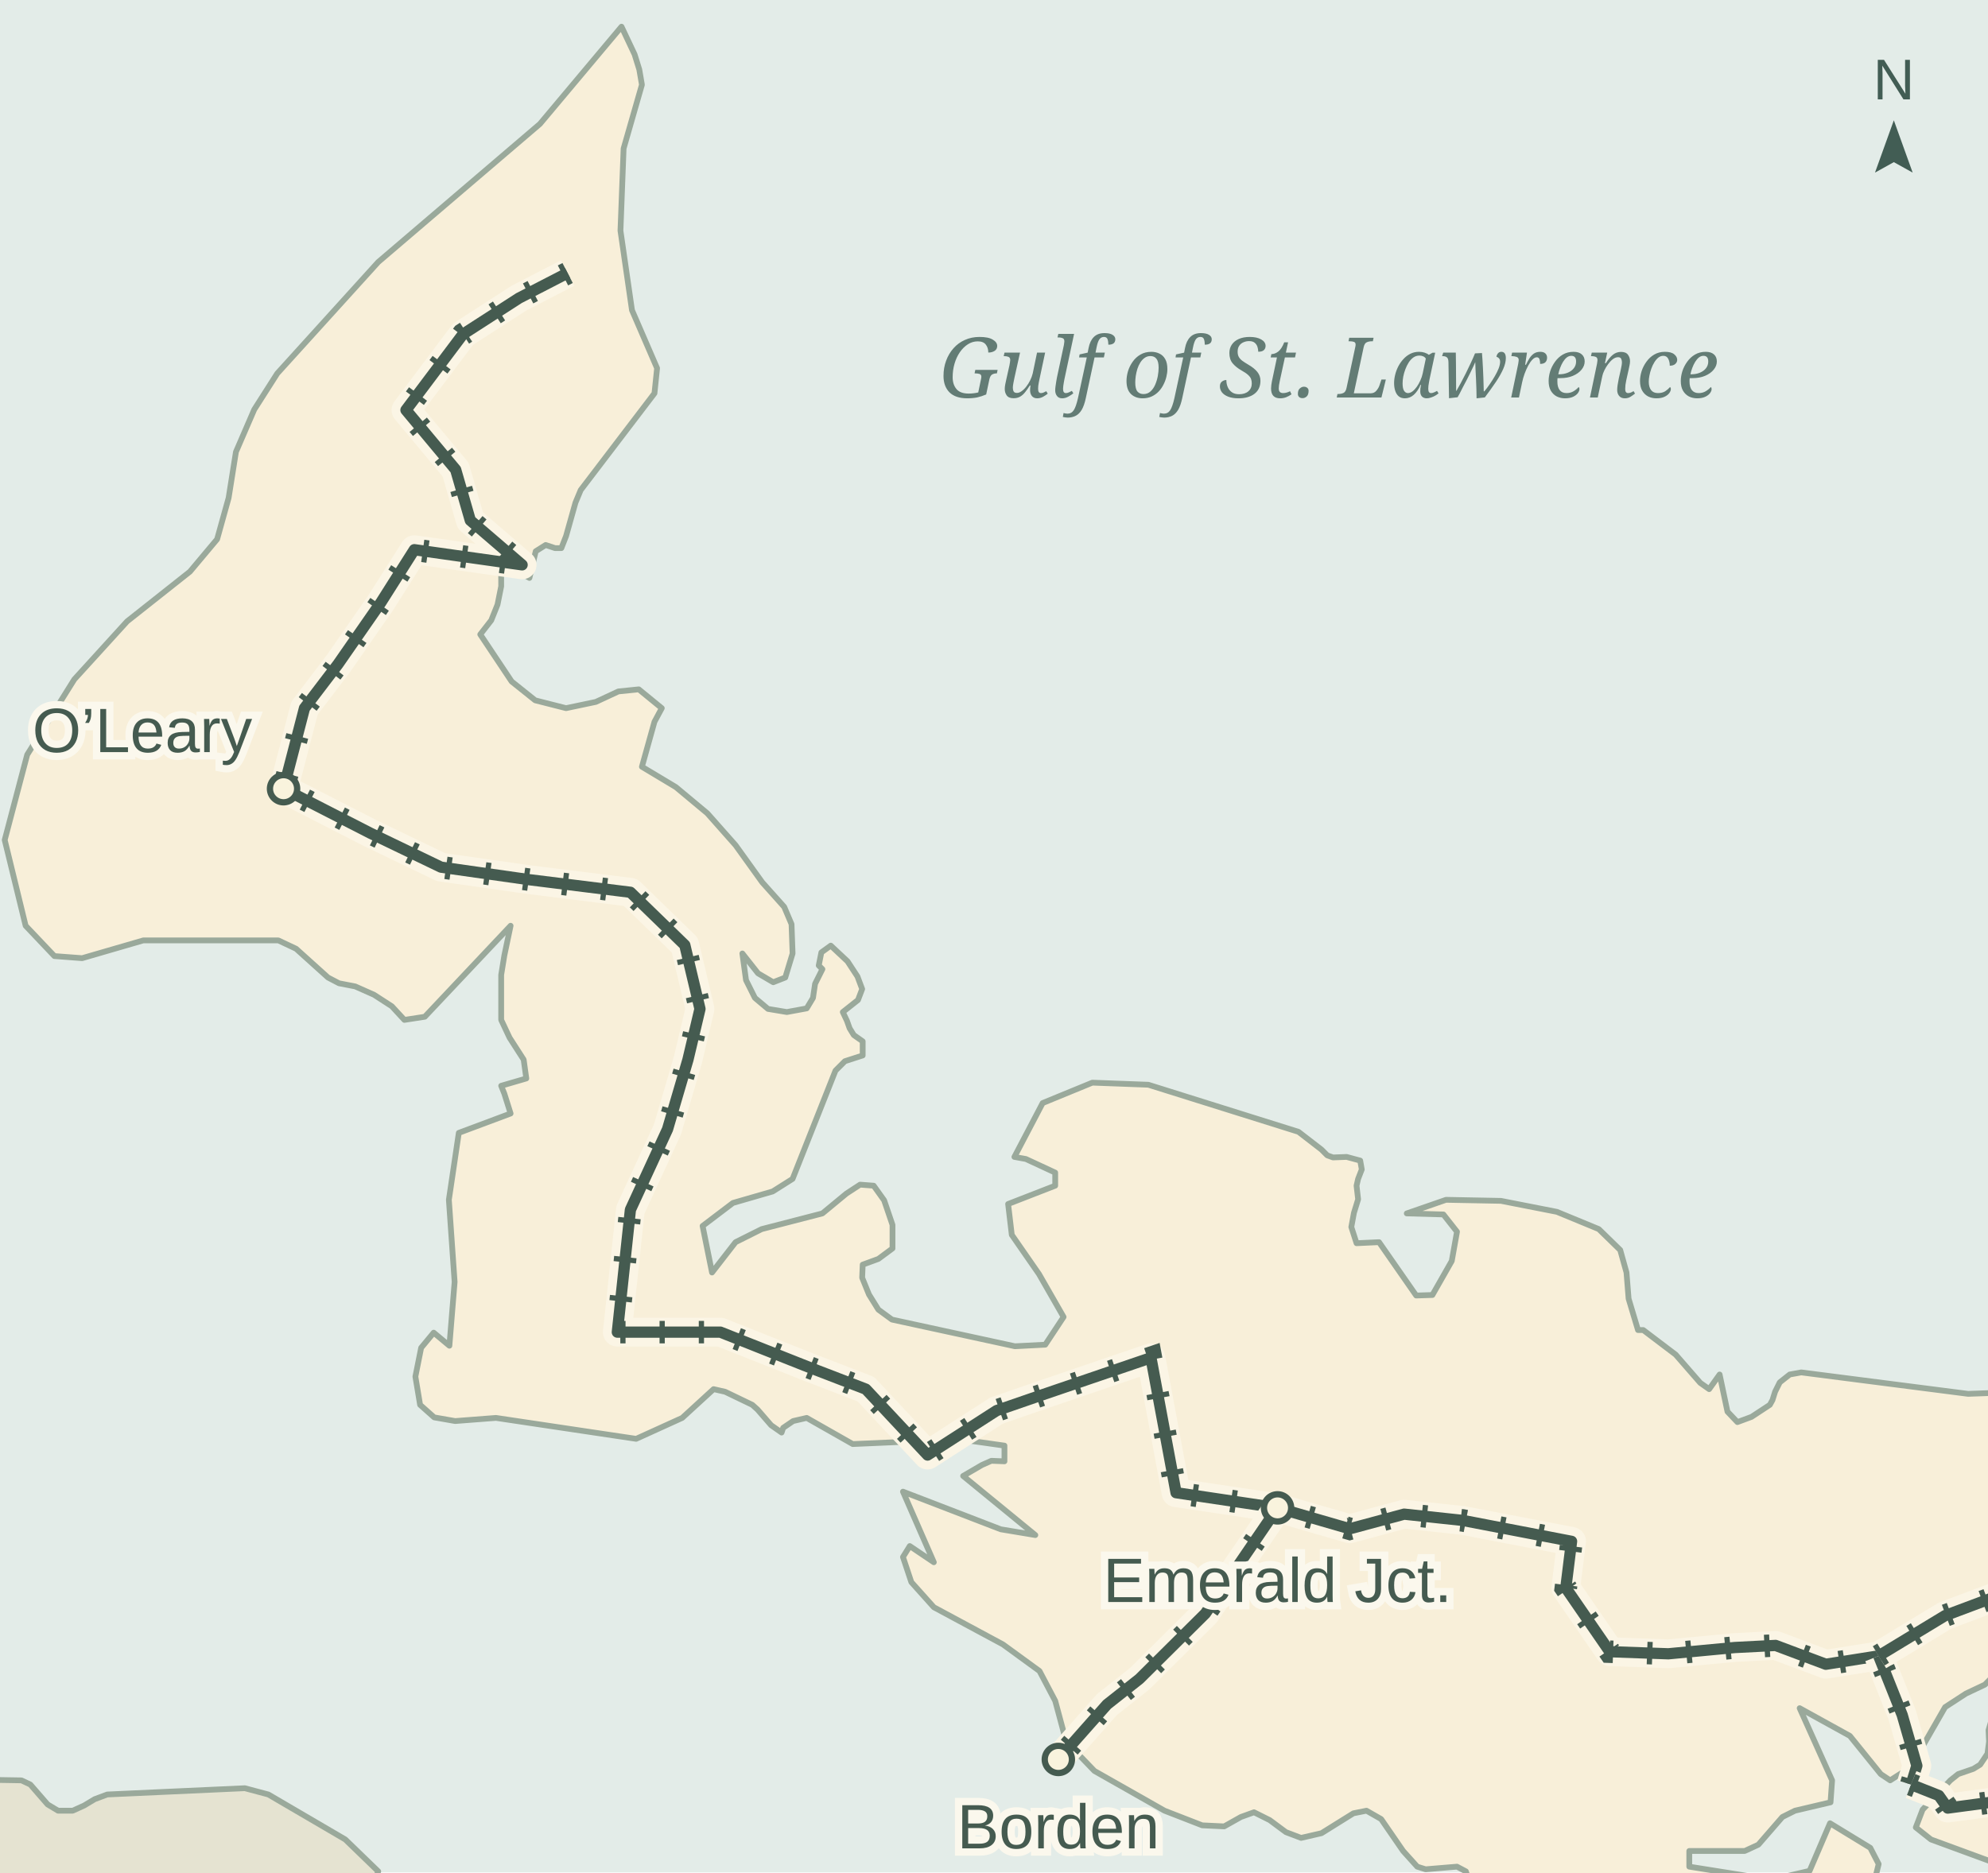
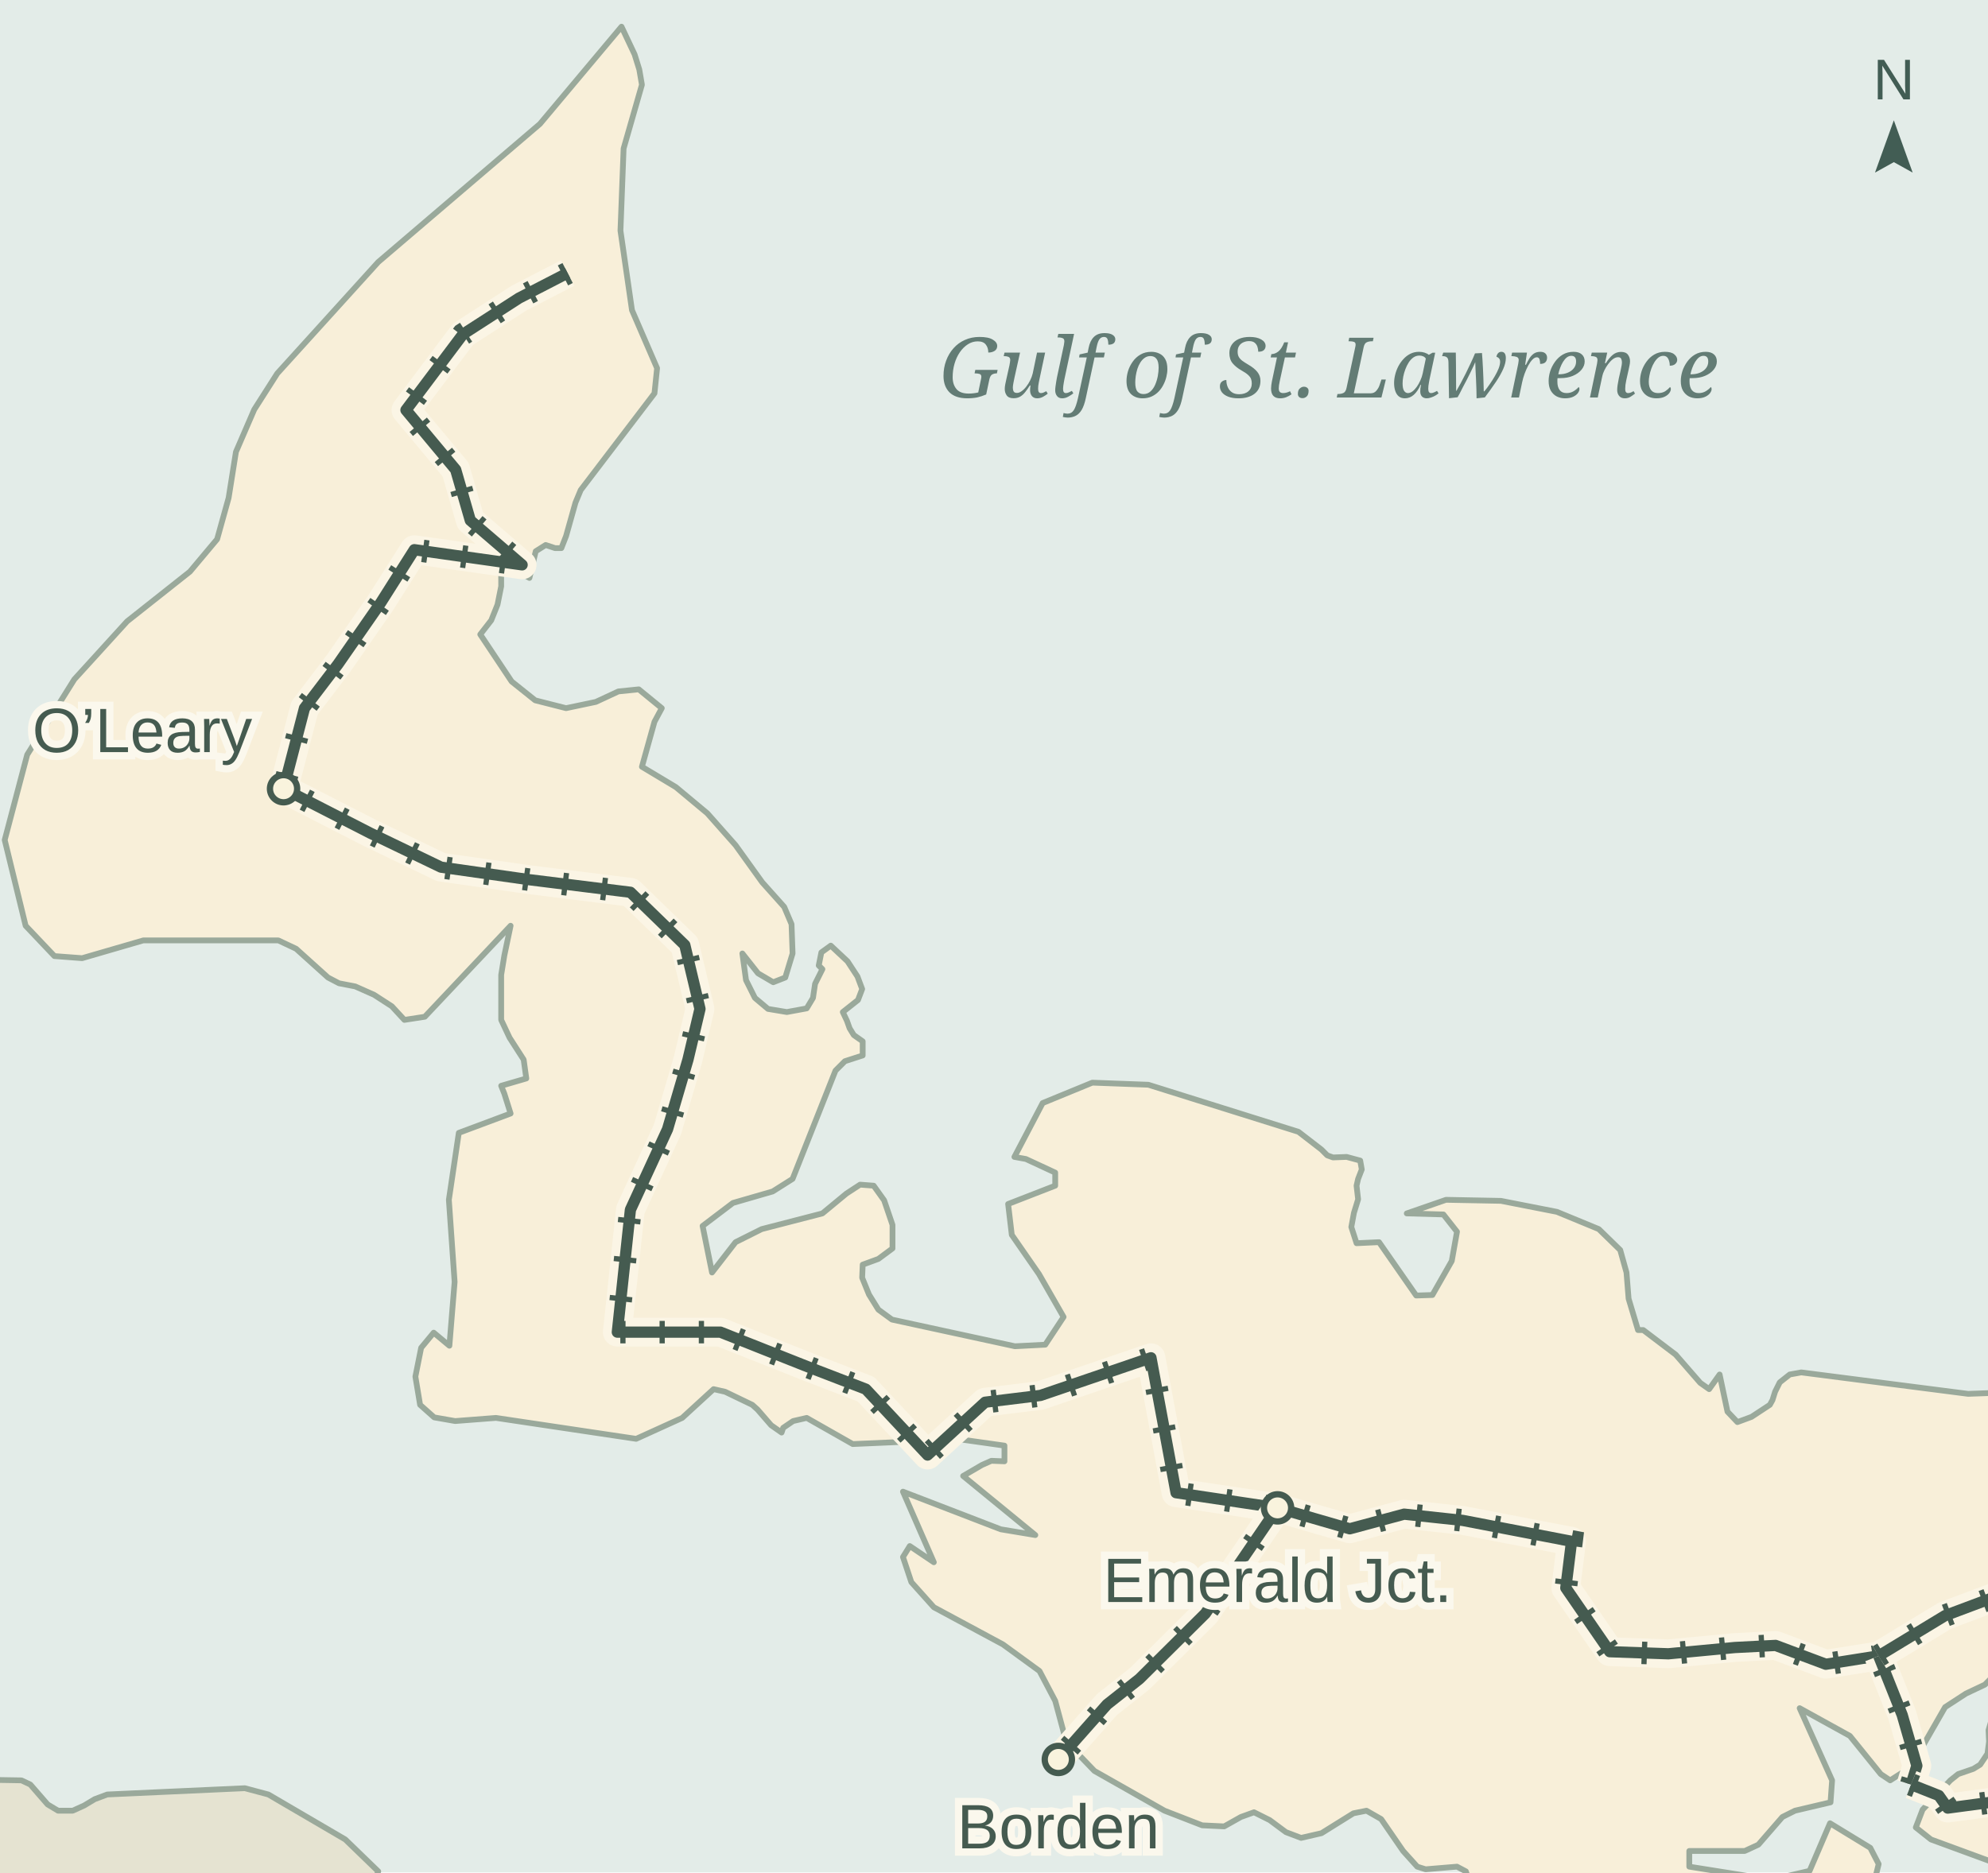
<svg xmlns="http://www.w3.org/2000/svg" width="380" height="358" viewBox="0 0 380 358">
  <rect width="100%" height="100%" fill="#e3ece8" />
  <path d="M-106.8,-68.7 -106.8,-0.7 -106.7,-0.6 -106.8,-0.6 -106.8,141.3 -104.6,143.7 -106.8,143.7 -106.8,155.8 -93.1,165.7 -94.9,157.6 -92.5,153.7 -87.7,154.1 -82.5,158.8 -80.6,164.8 -80.2,173.1 -81.6,188.0 -84.2,203.7 -83.6,211.9 -78.8,215.4 -76.0,218.9 -73.0,226.6 -72.4,234.3 -76.8,237.7 -79.3,238.6 -81.1,240.5 -81.8,242.4 -80.7,243.3 -79.2,244.0 -77.1,247.7 -75.8,249.1 -73.7,249.3 -72.2,248.0 -71.0,246.6 -69.9,246.3 -66.0,249.2 -60.8,254.4 -56.3,260.7 -54.3,267.1 -54.7,282.1 -55.9,287.9 -58.4,293.5 -63.4,299.0 -68.5,300.5 -73.9,301.2 -79.8,304.2 -74.0,303.8 -71.0,304.3 -68.9,305.7 -66.7,306.9 -63.8,305.5 -58.4,301.8 -47.5,301.1 -43.5,299.7 -44.9,296.0 -38.9,287.4 -32.7,294.5 -29.1,306.6 -30.5,313.1 -38.0,315.9 -40.4,323.6 -39.2,346.2 -32.3,341.6 -26.4,339.9 4.1,340.4 5.8,341.2 9.1,345.0 11.1,346.2 13.9,346.2 16.1,345.2 18.1,344.0 20.5,343.1 46.8,341.9 51.3,343.1 66.0,351.7 72.3,357.8 70.5,362.5 72.7,367.9 75.5,369.4 82.2,368.0 82.4,366.3 84.5,363.0 86.9,361.1 88.8,366.4 90.7,368.5 94.8,372.3 96.1,370.6 104.1,364.3 107.3,362.5 111.7,361.7 125.6,362.5 133.1,364.4 147.7,373.3 170.5,379.9 176.9,383.7 182.3,390.1 176.5,396.4 170.6,398.7 157.2,401.4 155.5,403.1 150.2,410.1 147.6,412.4 144.5,413.2 100.1,411.7 97.6,412.4 96.5,415.0 96.5,418.6 95.6,421.9 91.8,423.5 94.4,427.6 103.3,436.1 106.0,439.9 103.6,446.0 97.4,447.5 90.1,446.8 84.4,446.2 78.4,447.8 73.2,451.3 68.8,456.9 65.5,464.4 62.2,470.7 58.0,475.5 53.4,479.7 49.3,484.7 47.1,489.3 45.5,494.6 43.8,499.5 41.3,503.0 41.2,503.1 41.2,503.1 40.4,500.6 27.7,486.1 24.0,483.1 20.5,481.7 16.4,483.1 15.2,486.8 17.1,490.0 22.6,490.0 22.6,493.0 14.3,498.6 0.1,521.1 -7.4,526.1 -12.4,528.5 -14.5,534.3 -15.4,541.1 -17.1,546.7 -21.1,549.5 -26.4,549.6 -31.6,547.9 -35.3,545.2 -29.9,540.8 -24.9,531.2 -21.2,520.1 -19.8,510.8 -21.4,507.5 -28.9,501.5 -31.3,498.5 -32.7,492.7 -32.5,487.7 -31.3,476.2 -36.1,483.7 -39.6,485.7 -42.8,482.9 -59.0,455.1 -64.3,448.5 -70.2,443.5 -72.7,440.3 -73.7,436.0 -73.9,426.4 -74.5,422.0 -75.8,417.9 -79.8,411.5 -86.0,404.7 -92.4,400.3 -96.9,401.4 -81.6,416.6 -77.7,423.5 -80.3,429.4 -80.9,433.4 -79.7,436.9 -76.8,441.4 -69.9,448.5 -68.6,450.9 -66.5,455.7 -65.2,456.6 -60.5,458.8 -57.9,464.2 -54.3,476.2 -51.0,480.9 -44.6,488.1 -42.8,493.0 -46.5,507.1 -54.3,517.4 -63.6,526.5 -72.0,537.1 -69.3,539.4 -64.6,545.7 -62.2,548.2 -65.6,549.6 -72.0,547.4 -75.8,548.2 -77.8,551.6 -80.9,562.4 -82.5,564.7 -86.9,568.8 -90.8,578.2 -106.8,578.2 -106.8,-68.7Z" fill="#e5e3d1" stroke="#9aa99b" stroke-width="1.1" stroke-linejoin="round" />
  <path d="M678.9,249.0 686.5,252.8 686.4,255.4 681.8,258.6 671.2,268.9 633.5,291.8 620.3,296.1 616.1,296.8 612.6,294.7 609.6,291.1 600.2,282.2 603.9,293.5 603.1,297.2 598.1,298.7 593.8,297.3 584.6,291.4 578.9,290.7 578.9,293.5 582.2,296.9 582.8,305.5 586.8,310.0 576.8,312.9 572.0,313.1 567.5,310.0 576.7,321.7 577.3,326.9 570.3,329.1 547.6,323.3 540.4,326.6 554.4,331.9 561.0,337.6 561.7,346.2 557.1,349.2 549.0,349.8 535.6,348.6 524.1,342.0 518.1,340.0 515.5,344.7 527.4,349.8 535.9,355.2 540.4,362.5 532.7,361.1 519.0,352.8 511.6,351.4 512.9,354.7 514.3,356.4 516.3,357.1 519.3,356.9 519.3,359.7 516.5,359.6 514.1,360.0 509.5,362.5 515.1,364.9 526.4,365.8 530.8,368.0 528.8,372.1 527.7,377.7 527.4,382.7 527.8,384.8 541.7,385.9 546.3,387.6 544.9,382.0 542.2,379.5 534.7,376.3 543.3,374.9 549.6,382.0 552.7,393.2 551.9,404.1 551.4,404.4 547.2,411.0 545.3,412.4 542.7,412.8 537.6,412.4 531.8,413.5 524.2,418.9 519.3,421.0 519.3,423.4 524.3,424.2 536.6,429.2 540.6,429.0 547.8,426.5 551.9,426.5 543.6,440.7 526.8,448.1 487.8,450.6 479.2,448.6 475.2,448.5 473.0,450.0 470.6,455.3 469.1,456.6 467.4,455.9 463.1,452.1 461.6,451.1 446.9,447.7 442.2,445.6 428.8,434.5 432.7,432.2 434.5,432.0 434.5,429.2 430.2,428.3 425.8,426.4 421.7,423.6 418.2,419.4 417.4,415.2 421.2,414.3 430.7,415.2 424.6,407.6 399.9,411.6 390.4,409.7 396.4,407.6 402.8,406.9 406.4,405.6 413.0,399.7 422.2,395.7 430.8,384.3 436.6,381.8 433.2,373.8 428.4,373.0 423.0,376.9 418.2,383.3 413.7,384.9 411.2,378.1 412.5,369.4 419.2,365.2 417.1,361.0 413.9,358.5 405.8,353.9 401.9,356.9 403.2,359.0 403.8,360.4 404.3,361.4 405.8,362.5 399.8,364.2 391.9,361.4 383.8,357.1 369.1,351.7 366.2,349.4 367.5,346.0 372.8,340.4 374.3,339.2 377.2,338.2 378.5,337.4 379.9,335.3 380.2,333.0 380.1,330.8 380.6,329.1 381.9,328.7 385.2,329.5 386.4,329.1 386.9,327.3 386.7,324.9 386.9,322.7 388.3,320.8 404.6,313.1 409.4,307.3 404.4,307.5 395.7,311.9 386.8,314.7 379.4,322.1 375.8,323.8 371.8,326.4 365.2,337.9 361.3,340.4 359.5,339.2 353.6,331.9 344.0,326.6 350.2,340.4 349.9,344.6 343.1,346.2 340.7,347.4 336.1,352.7 333.5,353.9 322.9,353.9 322.9,356.9 338.6,359.4 345.9,357.7 349.8,348.6 357.5,353.3 359.1,356.4 357.6,362.5 349.1,367.2 340.5,369.9 333.4,377.8 326.7,379.3 319.1,377.2 304.7,369.7 294.3,367.2 286.6,363.4 283.2,362.5 281.4,361.6 280.2,357.8 278.5,356.9 272.5,357.4 270.9,356.9 268.2,353.9 264.0,347.8 261.2,346.2 258.7,346.7 252.6,350.5 248.7,351.4 245.8,350.3 242.7,348.0 239.7,346.5 237.2,347.4 234.0,349.2 229.8,349.0 222.6,346.2 209.2,338.6 203.8,333.0 201.7,325.2 198.7,319.5 191.7,314.4 178.5,307.3 174.2,302.5 172.6,297.7 173.9,295.6 178.5,298.7 172.6,285.2 191.3,292.4 197.9,293.5 184.1,282.2 187.7,280.1 189.5,279.3 192.0,279.4 192.0,276.4 183.5,275.2 163.0,276.1 154.2,271.1 151.6,271.7 149.7,273.0 149.4,273.9 147.4,272.5 144.8,269.5 143.8,268.6 138.6,266.1 136.4,265.6 130.4,271.1 121.6,275.1 94.8,271.1 87.0,271.7 83.0,271.0 80.3,268.6 79.4,263.2 80.5,257.7 82.9,254.8 85.9,257.3 86.9,245.1 85.8,229.4 87.7,216.6 97.6,212.9 96.4,209.1 95.8,207.6 100.6,206.2 100.1,202.6 97.4,198.4 95.8,195.0 95.8,186.4 96.4,182.7 97.6,177.0 81.2,194.4 77.3,195.0 74.9,192.4 71.5,190.2 67.9,188.6 64.8,188.0 62.7,186.9 56.6,181.4 53.2,179.8 27.4,179.8 15.7,183.2 10.4,182.8 4.9,177.0 0.9,160.6 5.2,144.3 14.2,129.9 24.3,118.8 36.3,109.3 41.5,103.1 43.7,95.2 45.1,86.4 48.6,78.3 53.0,71.4 72.3,50.1 103.2,23.7 118.8,5.1 121.3,10.4 122.2,13.3 122.7,16.2 119.2,28.4 118.6,44.1 120.8,59.3 125.6,70.4 125.1,75.2 111.0,93.7 110.0,96.1 108.2,102.5 107.3,104.8 106.1,104.8 104.3,104.2 102.4,105.4 101.2,110.5 100.0,109.8 97.0,108.6 95.8,107.8 95.8,112.1 95.1,115.6 93.9,118.6 91.8,121.3 97.8,130.3 102.3,133.9 108.2,135.4 113.9,134.2 118.2,132.2 122.1,131.8 126.5,135.4 125.1,138.0 122.7,146.6 129.2,150.5 135.2,155.5 140.6,161.6 145.7,168.7 149.9,173.4 151.3,176.7 151.5,182.3 150.1,186.9 147.8,187.8 144.9,186.1 141.9,182.3 142.6,187.4 144.3,190.8 146.8,192.9 150.4,193.5 154.2,192.8 155.4,190.8 155.8,188.1 157.2,185.3 156.5,184.6 157.0,182.1 158.8,180.8 162.0,183.8 163.9,186.7 164.8,189.1 164.0,191.2 161.1,193.5 161.9,195.2 162.4,196.6 163.2,197.9 164.9,199.1 164.9,201.8 161.5,202.9 159.7,204.7 151.5,225.4 147.7,227.8 140.1,230.0 134.3,234.4 136.1,243.3 140.6,237.5 145.6,235.0 157.2,232.0 161.8,228.2 164.4,226.5 167.0,226.7 169.0,229.5 170.6,234.2 170.6,238.7 167.9,240.7 164.9,241.8 164.8,244.3 166.1,247.5 167.9,250.4 170.5,252.3 194.0,257.4 199.8,257.1 203.3,251.8 198.6,243.6 193.4,236.1 192.7,230.2 201.7,226.7 201.7,224.2 196.1,221.6 193.9,221.2 199.3,210.9 208.8,207.0 219.5,207.4 248.2,216.4 252.6,219.8 253.7,220.9 254.8,221.3 257.4,221.2 260.0,221.9 260.3,223.6 259.6,225.4 259.3,226.7 259.6,229.3 258.8,231.9 258.3,234.6 259.3,237.7 263.6,237.5 270.7,247.7 273.8,247.6 277.5,241.1 278.5,235.5 275.9,232.2 268.9,232.0 276.4,229.4 286.9,229.6 297.6,231.7 305.6,235.0 309.7,239.0 310.9,243.3 311.3,248.3 313.1,254.3 314.1,254.3 320.3,259.0 325.0,264.4 326.7,265.6 328.7,262.8 330.2,269.9 332.1,271.9 334.8,270.9 338.3,268.6 338.8,267.7 339.3,266.1 340.2,264.3 342.1,262.8 344.3,262.4 376.2,266.5 412.2,265.2 441.3,259.8 443.4,262.4 445.8,267.1 448.5,268.8 451.8,262.8 449.7,259.8 465.2,255.1 515.5,262.8 515.5,259.8 489.7,255.6 482.7,251.8 490.6,248.9 508.1,247.6 515.5,243.3 521.0,246.3 527.7,245.9 534.8,244.3 579.6,242.9 605.7,245.1 628.0,239.8 652.2,241.1 678.9,249.0Z" fill="#f8efd9" stroke="#9aa99b" stroke-width="1.1" stroke-linejoin="round" />
-   <path d="M108.5,52.2 99.2,57.0 88.5,63.9 77.6,78.4 87.1,89.8 89.9,99.5 99.8,108.0 79.2,105.1 72.8,115.2 64.6,127.0 58.2,135.4 54.2,150.8 70.8,159.3 84.3,165.8 101.2,168.2 120.5,170.6 130.9,180.7 133.8,192.9 131.5,202.6 127.6,215.9 120.5,231.3 118.0,254.7 137.7,254.7 155.1,261.6 165.5,265.6 177.3,278.2 190.5,269.7 198.9,266.8 220.0,259.6 224.8,285.4 244.2,288.3 258.0,292.3 268.4,289.5 279.6,290.7 300.4,294.7 299.3,303.6 307.7,315.8 318.9,316.2 331.6,315.0 339.4,314.6 349.0,318.2 359.1,316.6" fill="none" stroke="#fbf5e5" stroke-width="5.5" stroke-linejoin="round" />
-   <path d="M108.5,52.2 99.2,57.0 88.5,63.9 77.6,78.4 87.1,89.8 89.9,99.5 99.8,108.0 79.2,105.1 72.8,115.2 64.6,127.0 58.2,135.4 54.2,150.8 70.8,159.3 84.3,165.8 101.2,168.2 120.5,170.6 130.9,180.7 133.8,192.9 131.5,202.6 127.6,215.9 120.5,231.3 118.0,254.7 137.7,254.7 155.1,261.6 165.5,265.6 177.3,278.2 190.5,269.7 198.9,266.8 220.0,259.6 224.8,285.4 244.2,288.3 258.0,292.3 268.4,289.5 279.6,290.7 300.4,294.7 299.3,303.6 307.7,315.8 318.9,316.2 331.6,315.0 339.4,314.6 349.0,318.2 359.1,316.6" fill="none" stroke="#455b50" stroke-width="2.15" stroke-linejoin="round" />
-   <path d="M108.5,52.2 99.2,57.0 88.5,63.9 77.6,78.4 87.1,89.8 89.9,99.5 99.8,108.0 79.2,105.1 72.8,115.2 64.6,127.0 58.2,135.4 54.2,150.8 70.8,159.3 84.3,165.8 101.2,168.2 120.5,170.6 130.9,180.7 133.8,192.9 131.5,202.6 127.6,215.9 120.5,231.3 118.0,254.7 137.7,254.7 155.1,261.6 165.5,265.6 177.3,278.2 190.5,269.7 198.9,266.8 220.0,259.6 224.8,285.4 244.2,288.3 258.0,292.3 268.4,289.5 279.6,290.7 300.4,294.7 299.3,303.6 307.7,315.8 318.9,316.2 331.6,315.0 339.4,314.6 349.0,318.2 359.1,316.6" fill="none" stroke="#455b50" stroke-width="4.3" stroke-dasharray="1 6.5" />
+   <path d="M108.5,52.2 99.2,57.0 88.5,63.9 77.6,78.4 87.1,89.8 89.9,99.5 99.8,108.0 79.2,105.1 72.8,115.2 64.6,127.0 58.2,135.4 54.2,150.8 70.8,159.3 84.3,165.8 101.2,168.2 120.5,170.6 130.9,180.7 133.8,192.9 131.5,202.6 127.6,215.9 120.5,231.3 118.0,254.7 137.7,254.7 155.1,261.6 165.5,265.6 177.3,278.2 188.3,268.1 198.9,266.8 220.0,259.6 224.8,285.4 244.2,288.3 258.0,292.3 268.4,289.5 279.6,290.7 300.4,294.7 299.3,303.6 307.7,315.8 318.9,316.2 331.6,315.0 339.4,314.6 349.0,318.2 359.1,316.6" fill="none" stroke="#fbf5e5" stroke-width="5.5" stroke-linejoin="round" />
+   <path d="M108.5,52.2 99.2,57.0 88.5,63.9 77.6,78.4 87.1,89.8 89.9,99.5 99.8,108.0 79.2,105.1 72.8,115.2 64.6,127.0 58.2,135.4 54.2,150.8 70.8,159.3 84.3,165.8 101.2,168.2 120.5,170.6 130.9,180.7 133.8,192.9 131.5,202.6 127.6,215.9 120.5,231.3 118.0,254.7 137.7,254.7 155.1,261.6 165.5,265.6 177.3,278.2 188.3,268.1 198.9,266.8 220.0,259.6 224.8,285.4 244.2,288.3 258.0,292.3 268.4,289.5 279.6,290.7 300.4,294.7 299.3,303.6 307.7,315.8 318.9,316.2 331.6,315.0 339.4,314.6 349.0,318.2 359.1,316.6" fill="none" stroke="#455b50" stroke-width="2.15" stroke-linejoin="round" />
+   <path d="M108.5,52.2 99.2,57.0 88.5,63.9 77.6,78.4 87.1,89.8 89.9,99.5 99.8,108.0 79.2,105.1 72.8,115.2 64.6,127.0 58.2,135.4 54.2,150.8 70.8,159.3 84.3,165.8 101.2,168.2 120.5,170.6 130.9,180.7 133.8,192.9 131.5,202.6 127.6,215.9 120.5,231.3 118.0,254.7 137.7,254.7 155.1,261.6 165.5,265.6 177.3,278.2 188.3,268.1 198.9,266.8 220.0,259.6 224.8,285.4 244.2,288.3 258.0,292.3 268.4,289.5 279.6,290.7 300.4,294.7 299.3,303.6 307.7,315.8 318.9,316.2 331.6,315.0 339.4,314.6 349.0,318.2 359.1,316.6" fill="none" stroke="#455b50" stroke-width="4.3" stroke-dasharray="1 6.5" />
  <path d="M365.3,341.2 366.4,337.6 363.6,327.9 359.1,316.6" fill="none" stroke="#fbf5e5" stroke-width="5.5" stroke-linejoin="round" />
  <path d="M365.3,341.2 366.4,337.6 363.6,327.9 359.1,316.6" fill="none" stroke="#455b50" stroke-width="2.15" stroke-linejoin="round" />
  <path d="M365.3,341.2 366.4,337.6 363.6,327.9 359.1,316.6" fill="none" stroke="#455b50" stroke-width="4.3" stroke-dasharray="1 6.5" />
  <path d="M359.1,316.6 371.8,308.9 393.4,300.8 410.0,294.7 434.4,288.3 449.3,282.6 467.9,273.3 481.9,268.5 497.1,270.1 517.0,269.3 536.1,264.8 555.0,264.4 576.1,272.1 592.1,270.9 608.9,272.5 609.2,293.5" fill="none" stroke="#fbf5e5" stroke-width="5.5" stroke-linejoin="round" />
  <path d="M359.1,316.6 371.8,308.9 393.4,300.8 410.0,294.7 434.4,288.3 449.3,282.6 467.9,273.3 481.9,268.5 497.1,270.1 517.0,269.3 536.1,264.8 555.0,264.4 576.1,272.1 592.1,270.9 608.9,272.5 609.2,293.5" fill="none" stroke="#455b50" stroke-width="2.15" stroke-linejoin="round" />
  <path d="M359.1,316.6 371.8,308.9 393.4,300.8 410.0,294.7 434.4,288.3 449.3,282.6 467.9,273.3 481.9,268.5 497.1,270.1 517.0,269.3 536.1,264.8 555.0,264.4 576.1,272.1 592.1,270.9 608.9,272.5 609.2,293.5" fill="none" stroke="#455b50" stroke-width="4.3" stroke-dasharray="1 6.5" />
  <path d="M608.9,272.5 618.2,264.4 633.1,261.6 648.5,259.2 661.8,258.4" fill="none" stroke="#fbf5e5" stroke-width="5.5" stroke-linejoin="round" />
  <path d="M608.9,272.5 618.2,264.4 633.1,261.6 648.5,259.2 661.8,258.4" fill="none" stroke="#455b50" stroke-width="2.15" stroke-linejoin="round" />
  <path d="M608.9,272.5 618.2,264.4 633.1,261.6 648.5,259.2 661.8,258.4" fill="none" stroke="#455b50" stroke-width="4.3" stroke-dasharray="1 6.5" />
  <path d="M244.2,288.3 230.4,308.5 217.8,321.0 211.6,325.9 202.3,336.4" fill="none" stroke="#fbf5e5" stroke-width="5.5" stroke-linejoin="round" />
  <path d="M244.2,288.3 230.4,308.5 217.8,321.0 211.6,325.9 202.3,336.4" fill="none" stroke="#455b50" stroke-width="2.15" stroke-linejoin="round" />
  <path d="M244.2,288.3 230.4,308.5 217.8,321.0 211.6,325.9 202.3,336.4" fill="none" stroke="#455b50" stroke-width="4.3" stroke-dasharray="1 6.5" />
  <path d="M434.4,288.3 437.5,297.6 448.8,308.5 460.8,315.4 471.2,322.6 479.9,335.6 483.9,348.5 494.6,347.7 505.8,342.9 510.6,347.3 518.4,353.4 525.5,358.2 530.8,362.7" fill="none" stroke="#fbf5e5" stroke-width="5.5" stroke-linejoin="round" />
  <path d="M434.4,288.3 437.5,297.6 448.8,308.5 460.8,315.4 471.2,322.6 479.9,335.6 483.9,348.5 494.6,347.7 505.8,342.9 510.6,347.3 518.4,353.4 525.5,358.2 530.8,362.7" fill="none" stroke="#455b50" stroke-width="2.15" stroke-linejoin="round" />
  <path d="M434.4,288.3 437.5,297.6 448.8,308.5 460.8,315.4 471.2,322.6 479.9,335.6 483.9,348.5 494.6,347.7 505.8,342.9 510.6,347.3 518.4,353.4 525.5,358.2 530.8,362.7" fill="none" stroke="#455b50" stroke-width="4.3" stroke-dasharray="1 6.5" />
  <path d="M510.6,347.3 505.5,352.6 501.3,357.4 503.8,363.9 501.0,366.7 497.7,369.1" fill="none" stroke="#fbf5e5" stroke-width="5.5" stroke-linejoin="round" />
  <path d="M510.6,347.3 505.5,352.6 501.3,357.4 503.8,363.9 501.0,366.7 497.7,369.1" fill="none" stroke="#455b50" stroke-width="2.15" stroke-linejoin="round" />
  <path d="M510.6,347.3 505.5,352.6 501.3,357.4 503.8,363.9 501.0,366.7 497.7,369.1" fill="none" stroke="#455b50" stroke-width="4.3" stroke-dasharray="1 6.5" />
  <path d="M365.3,341.2 370.6,343.3 372.3,345.7 387.2,343.7 399.0,346.9 414.5,343.7 432.7,342.1 440.3,346.5 445.9,352.6 451.6,370.4 462.2,386.1 453.3,395.4 451.3,408.8 447.6,428.6 446.2,440.3 462.5,442.7 474.6,441.1 482.2,435.9 491.5,437.1 506.4,429.8 531.4,434.6" fill="none" stroke="#fbf5e5" stroke-width="5.5" stroke-linejoin="round" />
  <path d="M365.3,341.2 370.6,343.3 372.3,345.7 387.2,343.7 399.0,346.9 414.5,343.7 432.7,342.1 440.3,346.5 445.9,352.6 451.6,370.4 462.2,386.1 453.3,395.4 451.3,408.8 447.6,428.6 446.2,440.3 462.5,442.7 474.6,441.1 482.2,435.9 491.5,437.1 506.4,429.8 531.4,434.6" fill="none" stroke="#455b50" stroke-width="2.15" stroke-linejoin="round" />
  <path d="M365.3,341.2 370.6,343.3 372.3,345.7 387.2,343.7 399.0,346.9 414.5,343.7 432.7,342.1 440.3,346.5 445.9,352.6 451.6,370.4 462.2,386.1 453.3,395.4 451.3,408.8 447.6,428.6 446.2,440.3 462.5,442.7 474.6,441.1 482.2,435.9 491.5,437.1 506.4,429.8 531.4,434.6" fill="none" stroke="#455b50" stroke-width="4.3" stroke-dasharray="1 6.5" />
  <path d="M432.7,342.1 433.3,350.1 434.1,356.2 431.3,364.3" fill="none" stroke="#fbf5e5" stroke-width="5.5" stroke-linejoin="round" />
  <path d="M432.7,342.1 433.3,350.1 434.1,356.2 431.3,364.3" fill="none" stroke="#455b50" stroke-width="2.15" stroke-linejoin="round" />
  <path d="M432.7,342.1 433.3,350.1 434.1,356.2 431.3,364.3" fill="none" stroke="#455b50" stroke-width="4.3" stroke-dasharray="1 6.5" />
  <circle cx="54.2" cy="150.8" r="2.6" fill="#f9f3dd" stroke="#455b50" stroke-width="1.2" />
  <text x="48.2" y="143.8" text-anchor="end" font-size="12" fill="#455b50" font-family="Arial,sans-serif" paint-order="stroke" stroke="#fbf8ed" stroke-width="2.8">O’Leary</text>
  <circle cx="244.2" cy="288.3" r="2.6" fill="#f9f3dd" stroke="#455b50" stroke-width="1.2" />
  <text x="244.2" y="306.3" text-anchor="middle" font-size="12" fill="#455b50" font-family="Arial,sans-serif" paint-order="stroke" stroke="#fbf8ed" stroke-width="2.8">Emerald Jct.</text>
  <circle cx="202.3" cy="336.4" r="2.6" fill="#f9f3dd" stroke="#455b50" stroke-width="1.2" />
  <text x="202.3" y="353.4" text-anchor="middle" font-size="12" fill="#455b50" font-family="Arial,sans-serif" paint-order="stroke" stroke="#fbf8ed" stroke-width="2.8">Borden</text>
  <text x="254" y="76" text-anchor="middle" font-size="16" fill="#637c75" font-family="Georgia,serif" font-style="italic">Gulf of St. Lawrence</text>
  <text x="362" y="19" text-anchor="middle" font-size="11" fill="#425d54" font-family="Arial,sans-serif">N</text>
  <path d="M362 23l-3.6 10 3.6-2 3.6 2z" fill="#425d54" />
</svg>
